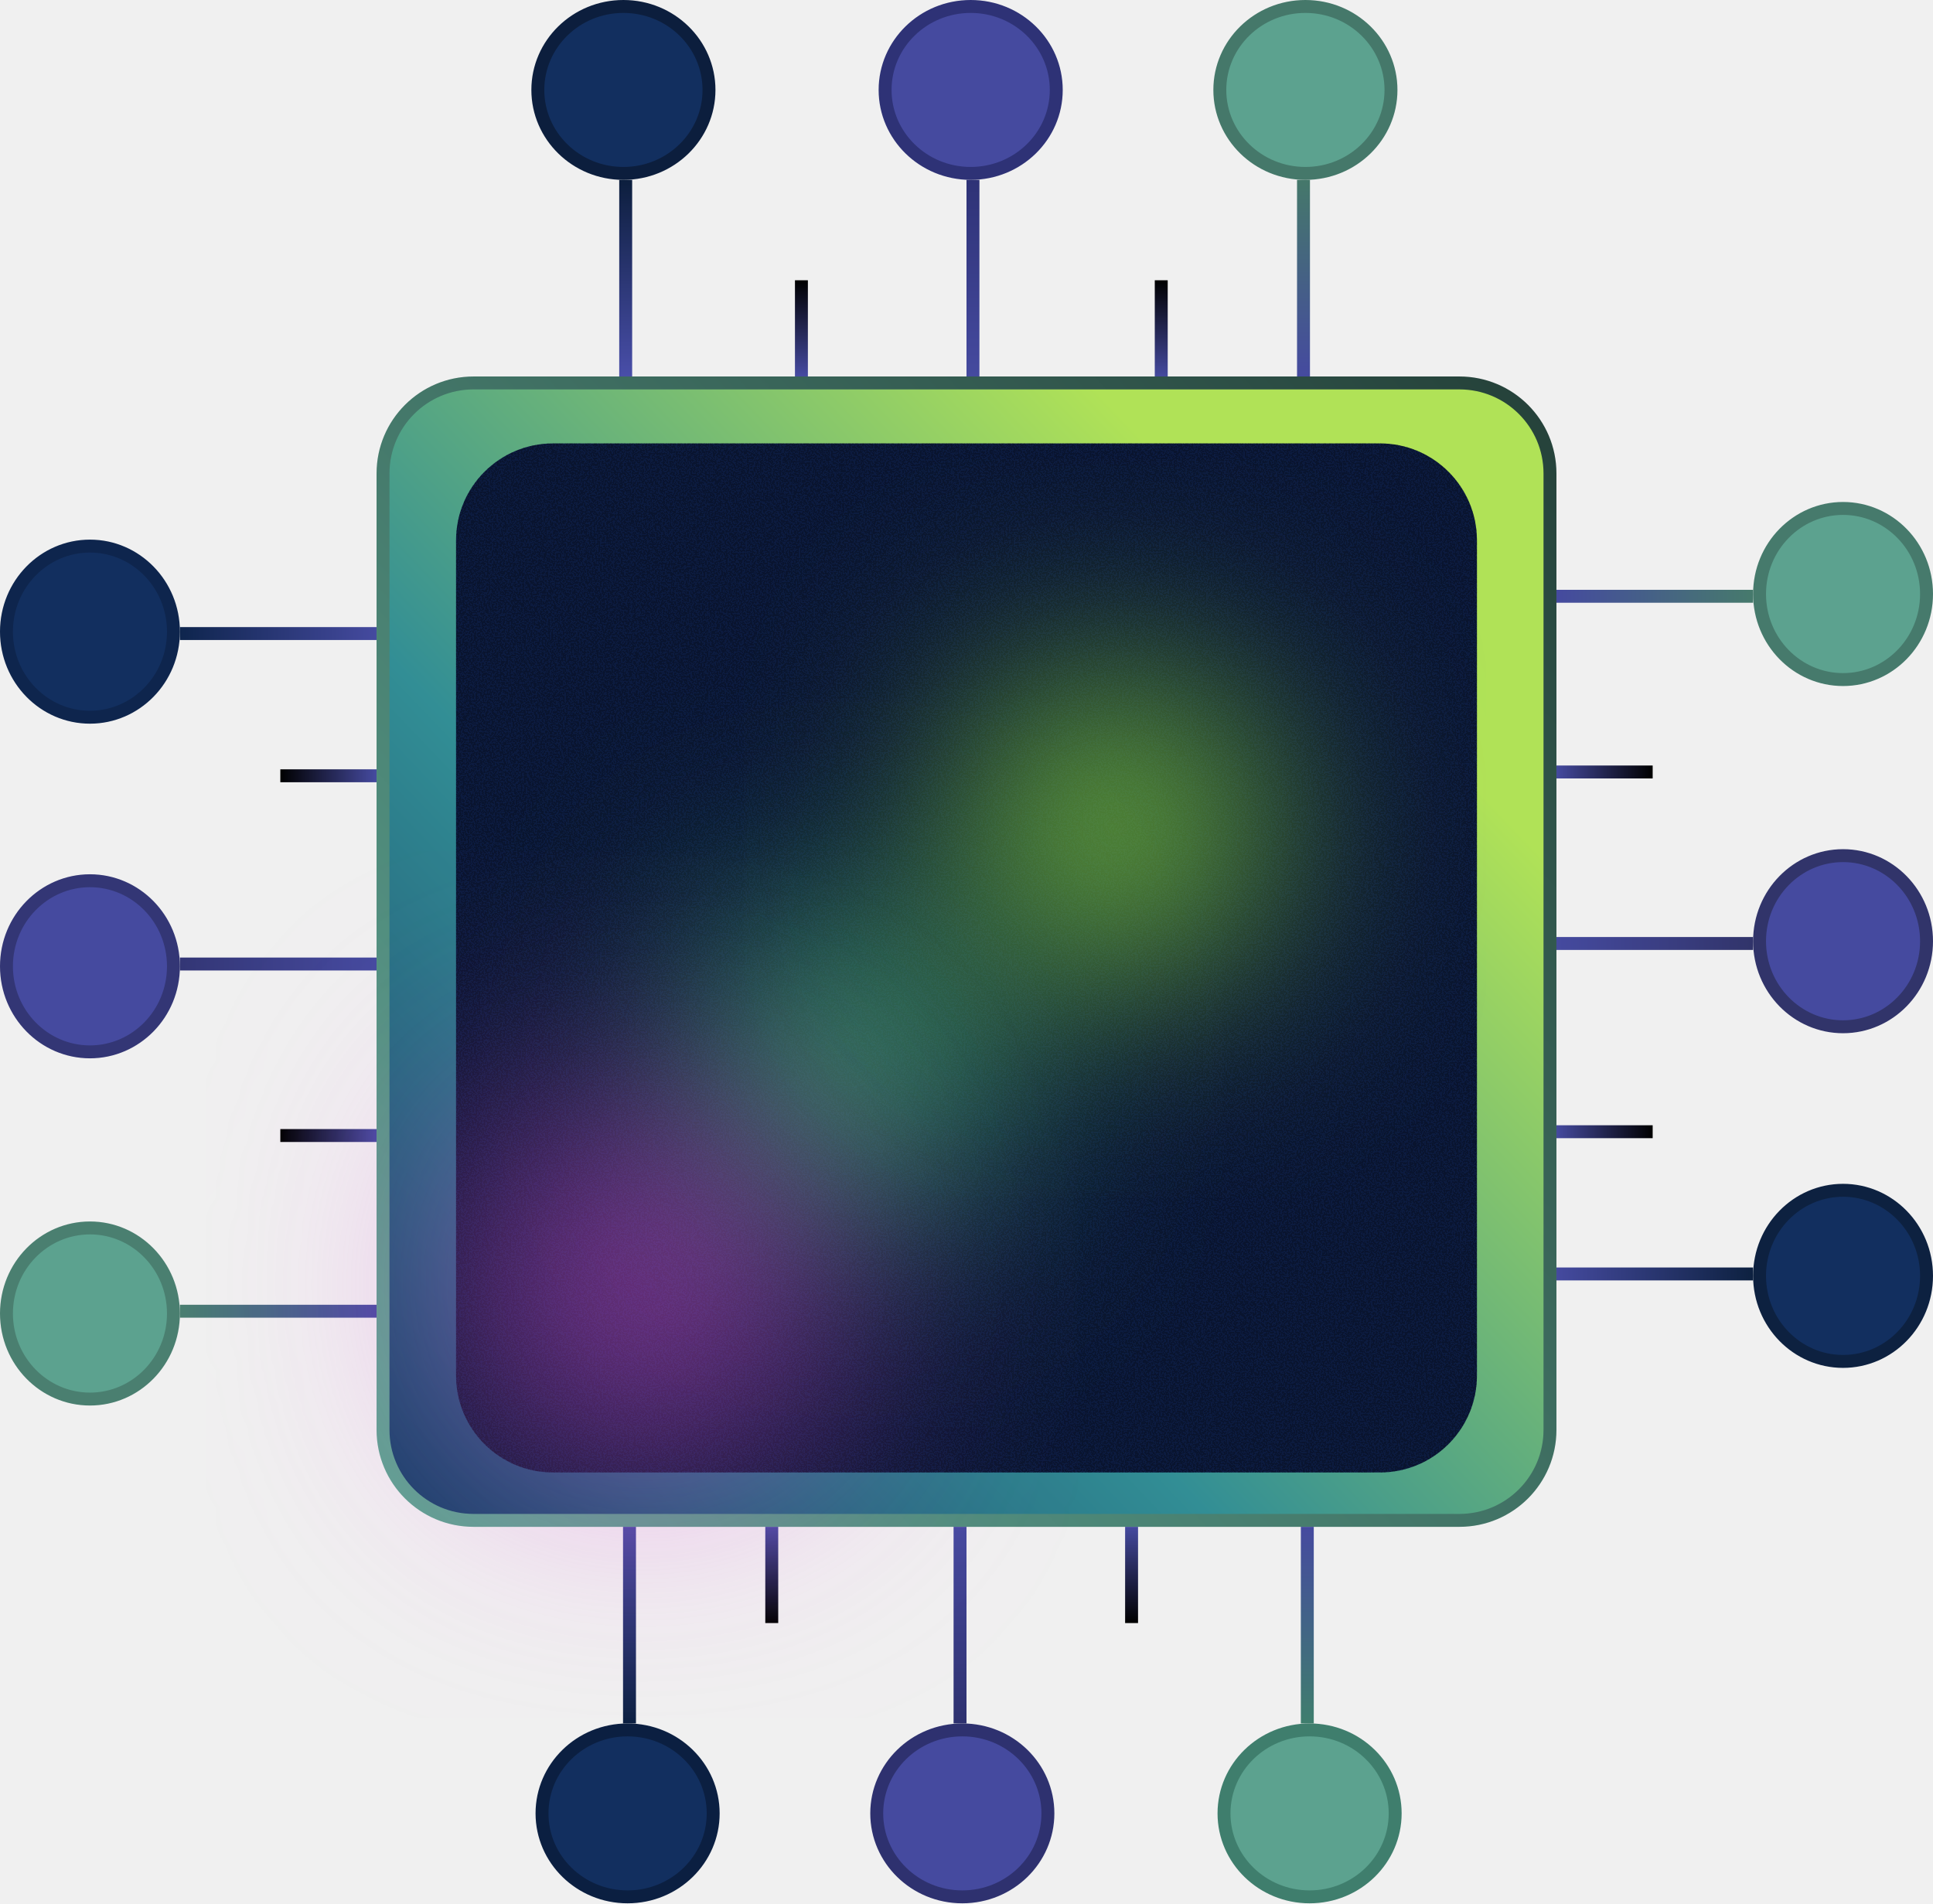
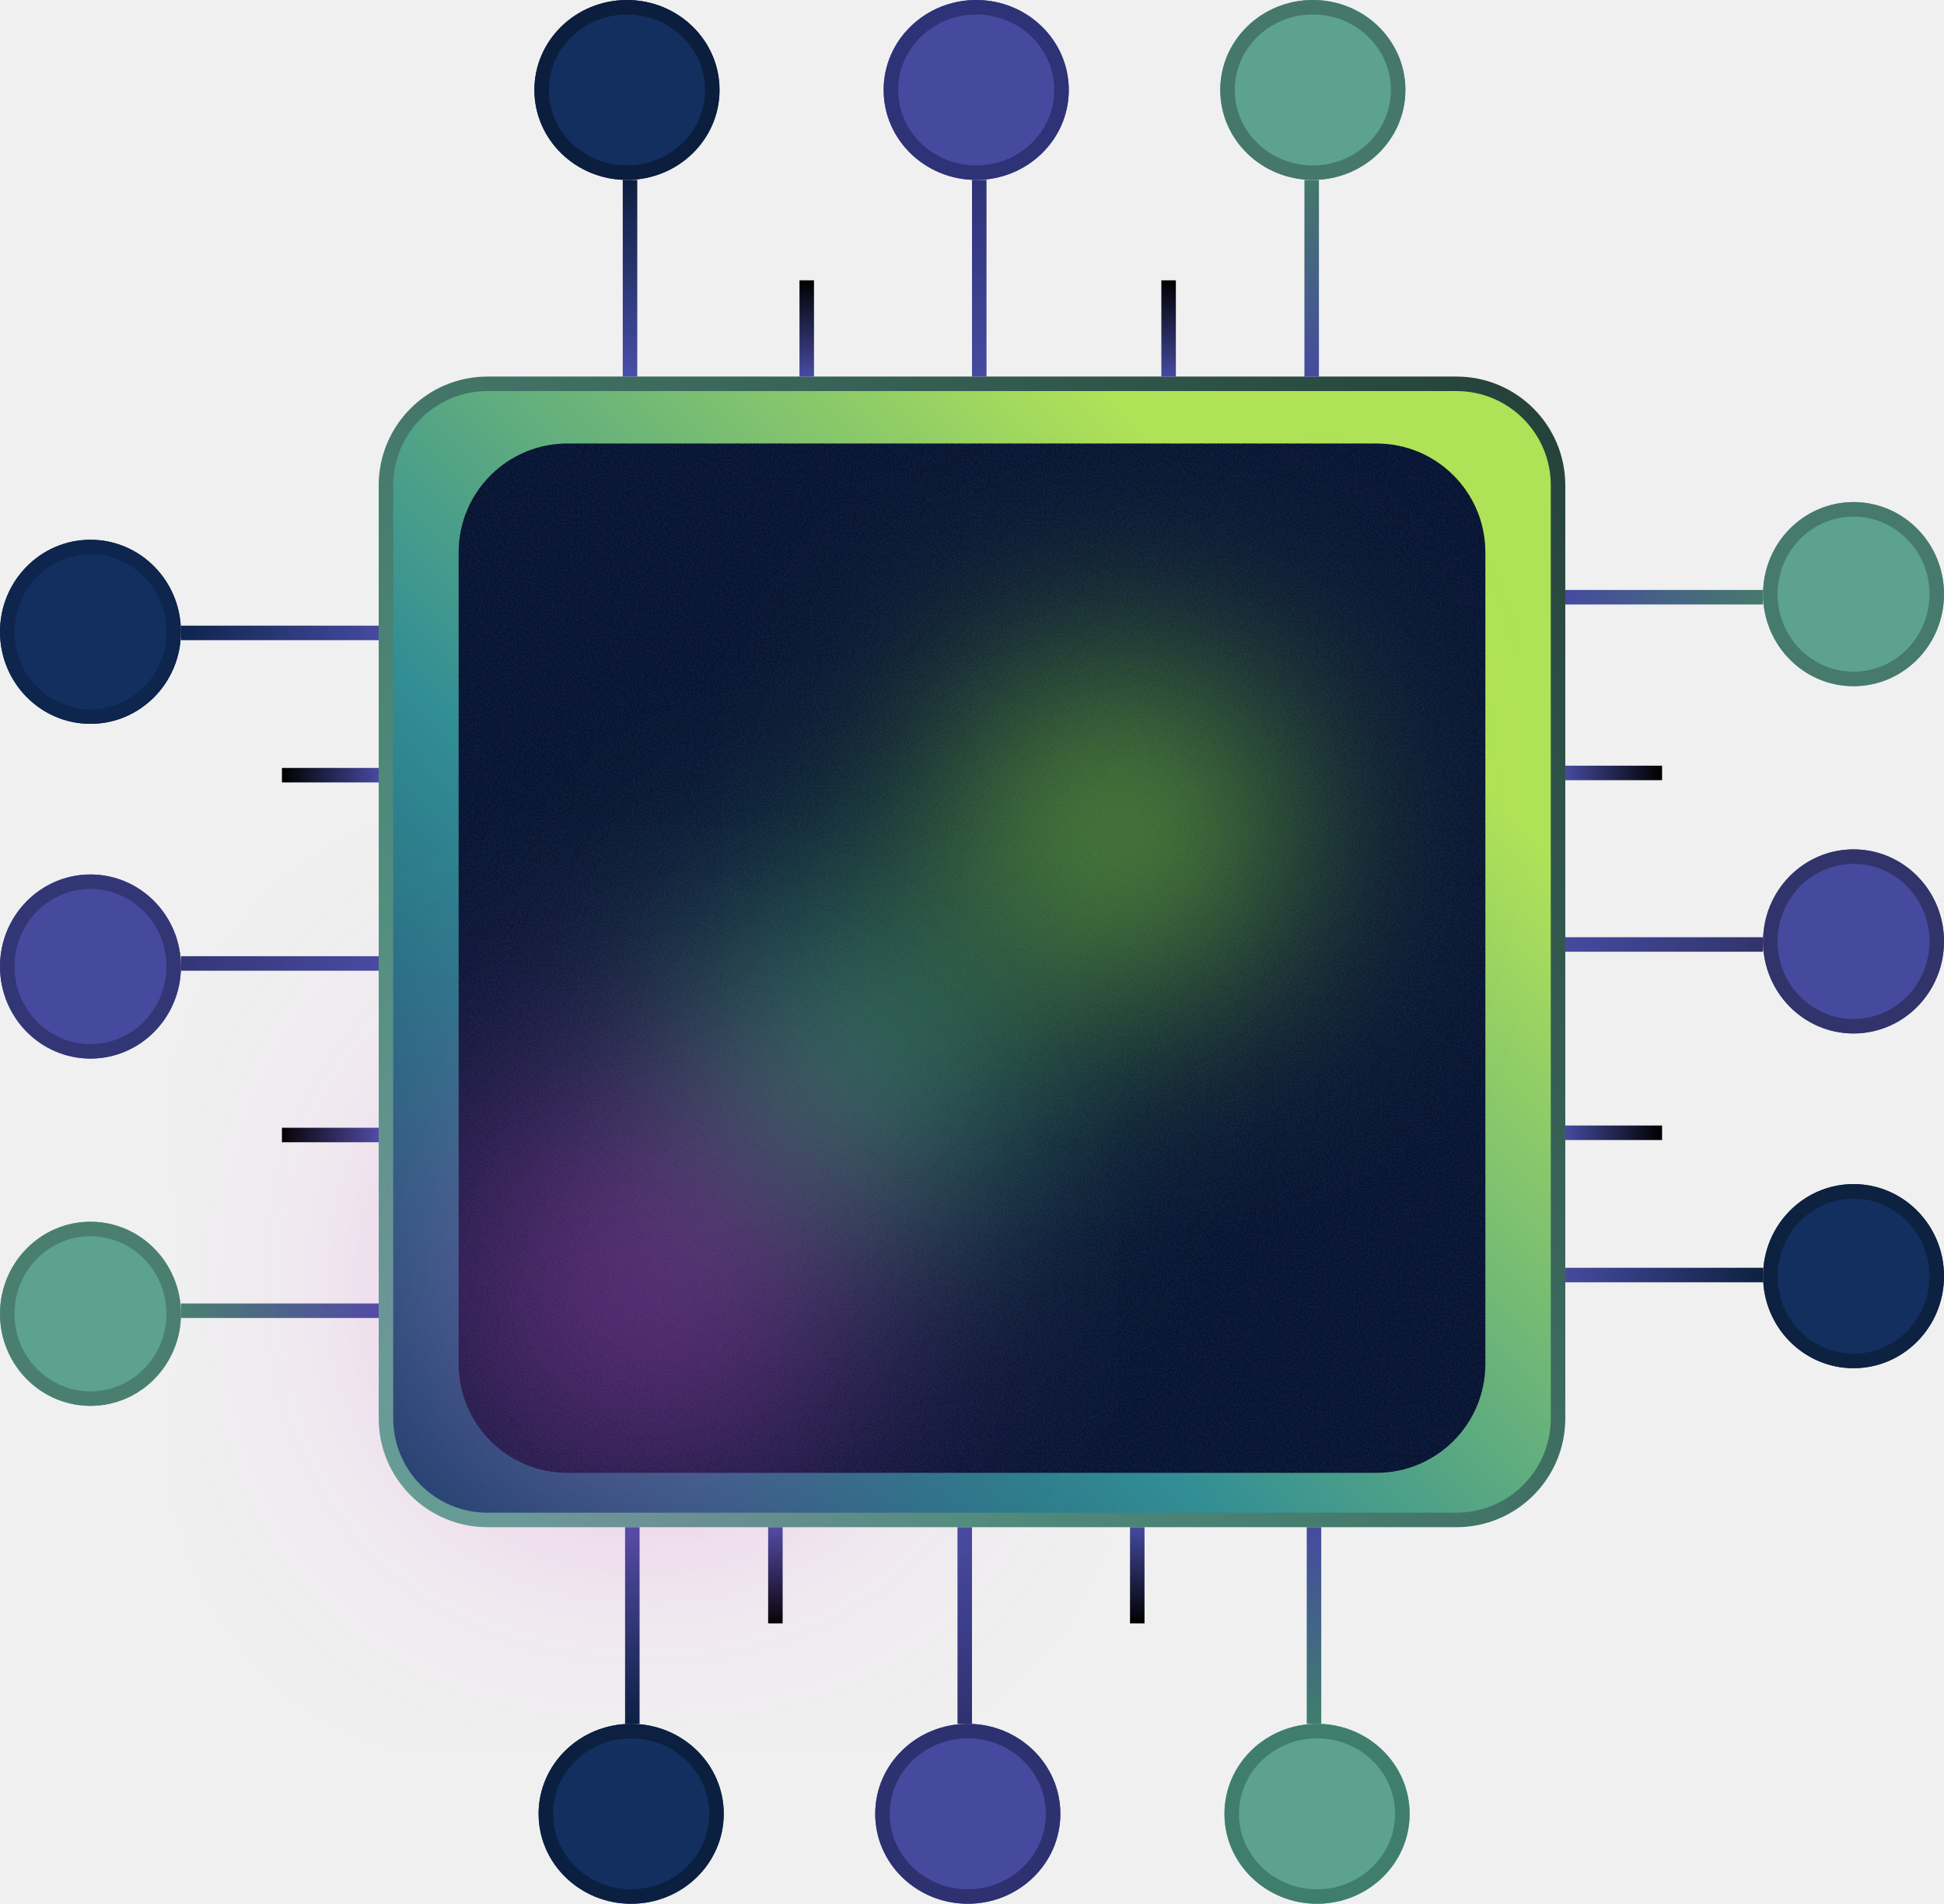
- <svg xmlns="http://www.w3.org/2000/svg" width="598" height="589" viewBox="0 0 598 589" fill="none">
-   <rect x="118.494" y="118.494" width="361.013" height="351.952" rx="28" fill="url(#paint0_linear_111_170)" stroke="url(#paint1_linear_111_170)" stroke-width="4" />
-   <g filter="url(#filter0_n_111_170)">
-     <rect x="141.087" y="137.204" width="315.827" height="318.416" rx="30" fill="#0C1B3F" />
-   </g>
-   <line x1="193.567" y1="55.658" x2="193.567" y2="116.494" stroke="url(#paint2_linear_111_170)" stroke-width="4" />
-   <line x1="247.931" y1="86.723" x2="247.931" y2="116.494" stroke="url(#paint3_linear_111_170)" stroke-width="4" />
-   <line x1="359.247" y1="86.723" x2="359.247" y2="116.494" stroke="url(#paint4_linear_111_170)" stroke-width="4" />
-   <line x1="301" y1="55.658" x2="301" y2="116.494" stroke="url(#paint5_linear_111_170)" stroke-width="4" />
-   <line x1="403.255" y1="55.658" x2="403.255" y2="116.494" stroke="url(#paint6_linear_111_170)" stroke-width="4" />
-   <path d="M192.862 2C207.528 2 219.337 13.607 219.337 27.829C219.337 42.051 207.528 53.658 192.862 53.658C178.196 53.658 166.385 42.051 166.385 27.829C166.385 13.607 178.196 2 192.862 2Z" fill="#122F5F" stroke="#0C1E3D" stroke-width="4" />
-   <path d="M300.295 2C314.961 2 326.77 13.607 326.77 27.829C326.77 42.051 314.961 53.658 300.295 53.658C285.629 53.658 273.818 42.051 273.818 27.829C273.818 13.607 285.629 2 300.295 2Z" fill="#454A9F" stroke="#2E3276" stroke-width="4" />
-   <path d="M403.844 2C418.51 2 430.32 13.607 430.32 27.829C430.32 42.051 418.51 53.658 403.844 53.658C389.179 53.658 377.368 42.051 377.368 27.829C377.368 13.607 389.178 2 403.844 2Z" fill="#5CA28F" stroke="#45786A" stroke-width="4" />
-   <line x1="55.658" y1="405.728" x2="116.493" y2="405.728" stroke="url(#paint7_linear_111_170)" stroke-width="4" />
-   <line x1="86.723" y1="351.364" x2="116.493" y2="351.364" stroke="url(#paint8_linear_111_170)" stroke-width="4" />
-   <line x1="86.723" y1="240.048" x2="116.493" y2="240.048" stroke="url(#paint9_linear_111_170)" stroke-width="4" />
-   <line x1="55.658" y1="298.294" x2="116.493" y2="298.294" stroke="url(#paint10_linear_111_170)" stroke-width="4" />
-   <line x1="55.658" y1="196.039" x2="116.493" y2="196.039" stroke="url(#paint11_linear_111_170)" stroke-width="4" />
-   <path d="M2 406.433C2 391.767 13.607 379.957 27.829 379.957C42.051 379.957 53.658 391.767 53.658 406.433C53.658 421.099 42.051 432.909 27.829 432.909C13.607 432.909 2 421.099 2 406.433Z" fill="#5CA28F" stroke="#4A7F70" stroke-width="4" />
-   <path d="M2 299C2 284.334 13.607 272.524 27.829 272.524C42.051 272.524 53.658 284.334 53.658 299C53.658 313.665 42.051 325.476 27.829 325.476C13.607 325.476 2 313.666 2 299Z" fill="#454A9F" stroke="#333675" stroke-width="4" />
-   <path d="M2 195.45C2 180.784 13.607 168.974 27.829 168.974C42.051 168.974 53.658 180.784 53.658 195.45C53.658 210.116 42.051 221.926 27.829 221.926C13.607 221.926 2 210.116 2 195.45Z" fill="#122F5F" stroke="#0E254D" stroke-width="4" />
-   <line x1="542.342" y1="184.506" x2="481.507" y2="184.506" stroke="url(#paint12_linear_111_170)" stroke-width="4" />
-   <line x1="511.277" y1="238.87" x2="481.507" y2="238.87" stroke="url(#paint13_linear_111_170)" stroke-width="4" />
-   <line x1="511.277" y1="350.186" x2="481.507" y2="350.186" stroke="url(#paint14_linear_111_170)" stroke-width="4" />
-   <line x1="542.342" y1="291.939" x2="481.507" y2="291.939" stroke="url(#paint15_linear_111_170)" stroke-width="4" />
-   <line x1="542.342" y1="394.195" x2="481.507" y2="394.195" stroke="url(#paint16_linear_111_170)" stroke-width="4" />
-   <path d="M596 183.801C596 198.467 584.393 210.277 570.171 210.277C555.949 210.277 544.342 198.467 544.342 183.801C544.342 169.135 555.949 157.325 570.171 157.325C584.393 157.325 596 169.135 596 183.801Z" fill="#5CA28F" stroke="#467A6C" stroke-width="4" />
-   <path d="M596 291.234C596 305.9 584.393 317.71 570.171 317.71C555.949 317.71 544.342 305.9 544.342 291.234C544.342 276.568 555.949 264.758 570.171 264.758C584.393 264.758 596 276.568 596 291.234Z" fill="#454A9F" stroke="#31346A" stroke-width="4" />
-   <path d="M596 394.784C596 409.45 584.393 421.26 570.171 421.26C555.949 421.26 544.342 409.45 544.342 394.784C544.342 380.118 555.949 368.308 570.171 368.308C584.393 368.308 596 380.118 596 394.784Z" fill="#122F5F" stroke="#0D2140" stroke-width="4" />
-   <line x1="404.433" y1="533.281" x2="404.433" y2="472.446" stroke="url(#paint17_linear_111_170)" stroke-width="4" />
-   <line x1="350.069" y1="502.216" x2="350.069" y2="472.446" stroke="url(#paint18_linear_111_170)" stroke-width="4" />
-   <line x1="238.753" y1="502.216" x2="238.753" y2="472.446" stroke="url(#paint19_linear_111_170)" stroke-width="4" />
-   <line x1="297" y1="533.281" x2="297" y2="472.446" stroke="url(#paint20_linear_111_170)" stroke-width="4" />
-   <line x1="194.745" y1="533.281" x2="194.745" y2="472.446" stroke="url(#paint21_linear_111_170)" stroke-width="4" />
-   <path d="M405.138 586.939C390.472 586.939 378.663 575.332 378.663 561.11C378.663 546.889 390.472 535.281 405.138 535.281C419.804 535.281 431.615 546.889 431.615 561.11C431.615 575.332 419.804 586.939 405.138 586.939Z" fill="#5CA28F" stroke="#3F7E6D" stroke-width="4" />
-   <path d="M297.705 586.939C283.039 586.939 271.23 575.332 271.23 561.11C271.23 546.889 283.039 535.281 297.705 535.281C312.371 535.281 324.182 546.889 324.182 561.11C324.182 575.332 312.371 586.939 297.705 586.939Z" fill="#454A9F" stroke="#2E316F" stroke-width="4" />
-   <path d="M194.156 586.939C179.49 586.939 167.68 575.332 167.68 561.11C167.68 546.889 179.49 535.281 194.156 535.281C208.821 535.281 220.632 546.889 220.632 561.11C220.632 575.332 208.822 586.939 194.156 586.939Z" fill="#122F5F" stroke="#0B1F41" stroke-width="4" />
-   <g filter="url(#filter1_f_111_170)">
-     <ellipse cx="263.405" cy="327.476" rx="44.656" ry="44.009" fill="#3C9F6A" />
-   </g>
-   <g filter="url(#filter2_f_111_170)">
-     <ellipse cx="344.95" cy="256.286" rx="44.656" ry="44.009" fill="#7BC93A" />
-   </g>
-   <g filter="url(#filter3_f_111_170)">
-     <ellipse cx="198.686" cy="397.372" rx="44.656" ry="44.009" fill="#E24FDF" />
+ <svg xmlns="http://www.w3.org/2000/svg" xmlns:xlink="http://www.w3.org/1999/xlink" width="536" height="525" viewBox="0 0 536 525" fill="none">
+   <path d="M134.416 105.846H401.584C417.048 105.846 429.584 118.382 429.584 133.846V391.154C429.584 406.618 417.048 419.154 401.584 419.154H134.416C118.952 419.154 106.416 406.618 106.416 391.154V133.846C106.416 118.382 118.952 105.846 134.416 105.846Z" fill="url(#paint0_linear_1626_226)" stroke-width="4" stroke="url(#paint1_linear_1626_226)" />
+   <g filter="url(#filter0_n_1626_226)">
+     <rect x="126.459" y="122.308" width="283.082" height="283.846" rx="30" fill="#0C1B3F" />
+   </g>
+   <path d="M173.706 49.615V103.846" stroke-width="4" stroke="url(#paint2_linear_1626_226)" />
+   <path d="M222.433 77.308V103.846" stroke-width="4" stroke="url(#paint3_linear_1626_226)" />
+   <path d="M322.208 77.308V103.846" stroke-width="4" stroke="url(#paint4_linear_1626_226)" />
+   <path d="M270 49.615V103.846" stroke-width="4" stroke="url(#paint5_linear_1626_226)" />
+   <path d="M361.654 49.615V103.846" stroke-width="4" stroke="url(#paint6_linear_1626_226)" />
+   <use xlink:href="#stroke0_1626_226" fill="#122F5F" />
+   <mask id="stroke1_1626_226" fill="white">
+     <use xlink:href="#stroke0_1626_226" />
+   </mask>
+   <path d="M198.39 24.808C198.39 38.509 186.962 49.615 172.866 49.615C158.769 49.615 147.342 38.509 147.342 24.808C147.342 11.107 158.769 0 172.866 0C186.962 0 198.39 11.107 198.39 24.808Z" stroke-width="8" stroke="#0C1E3D" mask="url(#stroke1_1626_226)" />
+   <use xlink:href="#stroke2_1626_226" fill="#454A9F" />
+   <mask id="stroke3_1626_226" fill="white">
+     <use xlink:href="#stroke2_1626_226" />
+   </mask>
+   <path d="M294.684 24.808C294.684 38.509 283.257 49.615 269.161 49.615C255.064 49.615 243.637 38.509 243.637 24.808C243.637 11.107 255.064 0 269.161 0C283.257 0 294.684 11.107 294.684 24.808Z" stroke-width="8" stroke="#2E3276" mask="url(#stroke3_1626_226)" />
+   <use xlink:href="#stroke4_1626_226" fill="#5CA28F" />
+   <mask id="stroke5_1626_226" fill="white">
+     <use xlink:href="#stroke4_1626_226" />
+   </mask>
+   <path d="M387.498 24.808C387.498 38.509 376.071 49.615 361.974 49.615C347.878 49.615 336.45 38.509 336.45 24.808C336.45 11.107 347.878 0 361.974 0C376.071 0 387.498 11.107 387.498 24.808Z" stroke-width="8" stroke="#45786A" mask="url(#stroke5_1626_226)" />
+   <path d="M49.888 361.461H104.416" stroke-width="4" stroke="url(#paint7_linear_1626_226)" />
+   <path d="M77.732 313H104.416" stroke-width="4" stroke="url(#paint8_linear_1626_226)" />
+   <path d="M77.732 213.769H104.416" stroke-width="4" stroke="url(#paint9_linear_1626_226)" />
+   <path d="M49.888 265.692H104.416" stroke-width="4" stroke="url(#paint10_linear_1626_226)" />
+   <path d="M49.888 174.539H104.416" stroke-width="4" stroke="url(#paint11_linear_1626_226)" />
+   <use xlink:href="#stroke6_1626_226" fill="#5CA28F" />
+   <mask id="stroke7_1626_226" fill="white">
+     <use xlink:href="#stroke6_1626_226" />
+   </mask>
+   <path d="M24.944 336.923C38.72 336.923 49.887 348.288 49.887 362.308C49.887 376.327 38.72 387.692 24.944 387.692C11.168 387.692 0 376.327 0 362.308C0 348.288 11.168 336.923 24.944 336.923Z" stroke-width="8" stroke="#4A7F70" mask="url(#stroke7_1626_226)" />
+   <use xlink:href="#stroke8_1626_226" fill="#454A9F" />
+   <mask id="stroke9_1626_226" fill="white">
+     <use xlink:href="#stroke8_1626_226" />
+   </mask>
+   <path d="M24.944 241.154C38.72 241.154 49.887 252.519 49.887 266.538C49.887 280.558 38.72 291.923 24.944 291.923C11.168 291.923 0 280.558 0 266.538C0 252.519 11.168 241.154 24.944 241.154Z" stroke-width="8" stroke="#333675" mask="url(#stroke9_1626_226)" />
+   <use xlink:href="#stroke10_1626_226" fill="#122F5F" />
+   <mask id="stroke11_1626_226" fill="white">
+     <use xlink:href="#stroke10_1626_226" />
+   </mask>
+   <path d="M24.944 148.846C38.72 148.846 49.887 160.211 49.887 174.231C49.887 188.25 38.72 199.615 24.944 199.615C11.168 199.615 0 188.25 0 174.231C0 160.211 11.168 148.846 24.944 148.846Z" stroke-width="8" stroke="#0E254D" mask="url(#stroke11_1626_226)" />
+   <path d="M486.113 164.692H431.584" stroke-width="4" stroke="url(#paint12_linear_1626_226)" />
+   <path d="M458.268 213.154H431.584" stroke-width="4" stroke="url(#paint13_linear_1626_226)" />
+   <path d="M458.268 312.385H431.584" stroke-width="4" stroke="url(#paint14_linear_1626_226)" />
+   <path d="M486.113 260.461H431.584" stroke-width="4" stroke="url(#paint15_linear_1626_226)" />
+   <path d="M486.113 351.615H431.584" stroke-width="4" stroke="url(#paint16_linear_1626_226)" />
+   <use xlink:href="#stroke12_1626_226" fill="#5CA28F" />
+   <mask id="stroke13_1626_226" fill="white">
+     <use xlink:href="#stroke12_1626_226" />
+   </mask>
+   <path d="M511.056 189.231C497.28 189.231 486.113 177.866 486.113 163.846C486.113 149.827 497.28 138.461 511.056 138.461C524.832 138.461 536 149.827 536 163.846C536 177.866 524.832 189.231 511.056 189.231Z" stroke-width="8" stroke="#467A6C" mask="url(#stroke13_1626_226)" />
+   <use xlink:href="#stroke14_1626_226" fill="#454A9F" />
+   <mask id="stroke15_1626_226" fill="white">
+     <use xlink:href="#stroke14_1626_226" />
+   </mask>
+   <path d="M511.056 285C497.28 285 486.113 273.635 486.113 259.616C486.113 245.596 497.28 234.231 511.056 234.231C524.832 234.231 536 245.596 536 259.616C536 273.635 524.832 285 511.056 285Z" stroke-width="8" stroke="#31346A" mask="url(#stroke15_1626_226)" />
+   <use xlink:href="#stroke16_1626_226" fill="#122F5F" />
+   <mask id="stroke17_1626_226" fill="white">
+     <use xlink:href="#stroke16_1626_226" />
+   </mask>
+   <path d="M511.056 377.308C497.28 377.308 486.113 365.943 486.113 351.923C486.113 337.904 497.28 326.539 511.056 326.539C524.832 326.539 536 337.904 536 351.923C536 365.943 524.832 377.308 511.056 377.308Z" stroke-width="8" stroke="#0D2140" mask="url(#stroke17_1626_226)" />
+   <path d="M362.294 475.385V421.154" stroke-width="4" stroke="url(#paint17_linear_1626_226)" />
+   <path d="M313.567 447.692V421.154" stroke-width="4" stroke="url(#paint18_linear_1626_226)" />
+   <path d="M213.792 447.692V421.154" stroke-width="4" stroke="url(#paint19_linear_1626_226)" />
+   <path d="M266 475.385V421.154" stroke-width="4" stroke="url(#paint20_linear_1626_226)" />
+   <path d="M174.346 475.385V421.154" stroke-width="4" stroke="url(#paint21_linear_1626_226)" />
+   <use xlink:href="#stroke18_1626_226" fill="#5CA28F" />
+   <mask id="stroke19_1626_226" fill="white">
+     <use xlink:href="#stroke18_1626_226" />
+   </mask>
+   <path d="M337.61 500.192C337.61 486.491 349.038 475.385 363.134 475.385C377.231 475.385 388.658 486.491 388.658 500.192C388.658 513.893 377.231 525 363.134 525C349.038 525 337.61 513.893 337.61 500.192Z" stroke-width="8" stroke="#3F7E6D" mask="url(#stroke19_1626_226)" />
+   <use xlink:href="#stroke20_1626_226" fill="#454A9F" />
+   <mask id="stroke21_1626_226" fill="white">
+     <use xlink:href="#stroke20_1626_226" />
+   </mask>
+   <path d="M241.316 500.192C241.316 486.491 252.743 475.385 266.839 475.385C280.936 475.385 292.363 486.491 292.363 500.192C292.363 513.893 280.936 525 266.839 525C252.743 525 241.316 513.893 241.316 500.192Z" stroke-width="8" stroke="#2E316F" mask="url(#stroke21_1626_226)" />
+   <use xlink:href="#stroke22_1626_226" fill="#122F5F" />
+   <mask id="stroke23_1626_226" fill="white">
+     <use xlink:href="#stroke22_1626_226" />
+   </mask>
+   <path d="M148.502 500.192C148.502 486.491 159.929 475.385 174.026 475.385C188.122 475.385 199.55 486.491 199.55 500.192C199.55 513.893 188.122 525 174.026 525C159.929 525 148.502 513.893 148.502 500.192Z" stroke-width="8" stroke="#0B1F41" mask="url(#stroke23_1626_226)" />
+   <g filter="url(#filter1_f_1626_226)">
+     <ellipse cx="236.095" cy="291.923" rx="40.026" ry="39.231" fill="#3C9F6A" />
+   </g>
+   <g filter="url(#filter2_f_1626_226)">
+     <ellipse cx="309.186" cy="228.462" rx="40.026" ry="39.231" fill="#7BC93A" />
+   </g>
+   <g filter="url(#filter3_f_1626_226)">
+     <ellipse cx="178.087" cy="354.231" rx="40.026" ry="39.231" fill="#E24FDF" />
  </g>
  <defs>
-     <filter id="filter0_n_111_170" x="141.087" y="137.204" width="315.827" height="318.416" filterUnits="userSpaceOnUse" color-interpolation-filters="sRGB">
+     <filter id="filter0_n_1626_226" x="126.459" y="122.308" width="283.082" height="283.846" filterUnits="userSpaceOnUse" color-interpolation-filters="sRGB">
      <feFlood flood-opacity="0" result="BackgroundImageFix" />
      <feBlend mode="normal" in="SourceGraphic" in2="BackgroundImageFix" result="shape" />
      <feTurbulence type="fractalNoise" baseFrequency="2 2" stitchTiles="stitch" numOctaves="3" result="noise" seed="6172" />
      <feColorMatrix in="noise" type="luminanceToAlpha" result="alphaNoise" />
      <feComponentTransfer in="alphaNoise" result="coloredNoise1">
        <feFuncA type="discrete" tableValues="1 1 1 1 1 1 1 1 1 1 1 1 1 1 1 1 1 1 1 1 1 1 1 1 1 1 1 1 1 1 1 1 1 1 1 1 1 1 1 1 1 1 1 1 1 1 1 1 1 1 1 0 0 0 0 0 0 0 0 0 0 0 0 0 0 0 0 0 0 0 0 0 0 0 0 0 0 0 0 0 0 0 0 0 0 0 0 0 0 0 0 0 0 0 0 0 0 0 0 0 " />
      </feComponentTransfer>
      <feComposite operator="in" in2="shape" in="coloredNoise1" result="noise1Clipped" />
      <feFlood flood-color="rgba(0, 0, 0, 0.25)" result="color1Flood" />
      <feComposite operator="in" in2="noise1Clipped" in="color1Flood" result="color1" />
-       <feMerge result="effect1_noise_111_170">
+       <feMerge result="effect1_noise_1626_226">
        <feMergeNode in="shape" />
        <feMergeNode in="color1" />
      </feMerge>
    </filter>
-     <filter id="filter1_f_111_170" x="148.749" y="213.468" width="229.312" height="228.017" filterUnits="userSpaceOnUse" color-interpolation-filters="sRGB">
-       <feFlood flood-opacity="0" result="BackgroundImageFix" />
-       <feBlend mode="normal" in="SourceGraphic" in2="BackgroundImageFix" result="shape" />
-       <feGaussianBlur stdDeviation="35" result="effect1_foregroundBlur_111_170" />
-     </filter>
-     <filter id="filter2_f_111_170" x="230.294" y="142.277" width="229.312" height="228.017" filterUnits="userSpaceOnUse" color-interpolation-filters="sRGB">
-       <feFlood flood-opacity="0" result="BackgroundImageFix" />
-       <feBlend mode="normal" in="SourceGraphic" in2="BackgroundImageFix" result="shape" />
-       <feGaussianBlur stdDeviation="35" result="effect1_foregroundBlur_111_170" />
-     </filter>
-     <filter id="filter3_f_111_170" x="64.03" y="263.364" width="269.312" height="268.017" filterUnits="userSpaceOnUse" color-interpolation-filters="sRGB">
-       <feFlood flood-opacity="0" result="BackgroundImageFix" />
-       <feBlend mode="normal" in="SourceGraphic" in2="BackgroundImageFix" result="shape" />
-       <feGaussianBlur stdDeviation="45" result="effect1_foregroundBlur_111_170" />
-     </filter>
-     <linearGradient id="paint0_linear_111_170" x1="410.963" y1="195.45" x2="66.013" y2="525.515" gradientUnits="userSpaceOnUse">
+     <filter id="filter1_f_1626_226" x="126.069" y="182.692" width="220.052" height="218.461" filterUnits="userSpaceOnUse" color-interpolation-filters="sRGB">
+       <feFlood flood-opacity="0" result="BackgroundImageFix" />
+       <feBlend mode="normal" in="SourceGraphic" in2="BackgroundImageFix" result="shape" />
+       <feGaussianBlur stdDeviation="35" result="effect1_foregroundBlur_1626_226" />
+     </filter>
+     <filter id="filter2_f_1626_226" x="199.16" y="119.231" width="220.052" height="218.461" filterUnits="userSpaceOnUse" color-interpolation-filters="sRGB">
+       <feFlood flood-opacity="0" result="BackgroundImageFix" />
+       <feBlend mode="normal" in="SourceGraphic" in2="BackgroundImageFix" result="shape" />
+       <feGaussianBlur stdDeviation="35" result="effect1_foregroundBlur_1626_226" />
+     </filter>
+     <filter id="filter3_f_1626_226" x="48.06" y="225" width="260.052" height="258.461" filterUnits="userSpaceOnUse" color-interpolation-filters="sRGB">
+       <feFlood flood-opacity="0" result="BackgroundImageFix" />
+       <feBlend mode="normal" in="SourceGraphic" in2="BackgroundImageFix" result="shape" />
+       <feGaussianBlur stdDeviation="45" result="effect1_foregroundBlur_1626_226" />
+     </filter>
+     <linearGradient id="paint0_linear_1626_226" x1="368.355" y1="174.231" x2="60.785" y2="470.142" gradientUnits="userSpaceOnUse">
      <stop stop-color="#B0E257" />
      <stop offset="0.452" stop-color="#328E95" />
      <stop offset="0.904" stop-color="#122F5F" />
    </linearGradient>
-     <linearGradient id="paint1_linear_111_170" x1="138.498" y1="447.206" x2="504.805" y2="116.494" gradientUnits="userSpaceOnUse">
+     <linearGradient id="paint1_linear_1626_226" x1="124.138" y1="398.654" x2="450.854" y2="102.069" gradientUnits="userSpaceOnUse">
      <stop stop-color="#5CA28F" />
      <stop offset="1" stop-color="#223C35" />
    </linearGradient>
-     <linearGradient id="paint2_linear_111_170" x1="191.067" y1="55.658" x2="191.067" y2="116.494" gradientUnits="userSpaceOnUse">
+     <linearGradient id="paint2_linear_1626_226" x1="171.206" y1="49.615" x2="171.206" y2="103.846" gradientUnits="userSpaceOnUse">
      <stop stop-color="#0C1E3D" />
      <stop offset="1" stop-color="#494EA9" />
    </linearGradient>
-     <linearGradient id="paint3_linear_111_170" x1="245.431" y1="86.723" x2="245.431" y2="116.494" gradientUnits="userSpaceOnUse">
+     <linearGradient id="paint3_linear_1626_226" x1="219.933" y1="77.308" x2="219.933" y2="103.846" gradientUnits="userSpaceOnUse">
      <stop />
      <stop offset="1" stop-color="#464BA2" />
    </linearGradient>
-     <linearGradient id="paint4_linear_111_170" x1="356.747" y1="86.723" x2="356.747" y2="116.494" gradientUnits="userSpaceOnUse">
-       <stop />
-       <stop offset="1" stop-color="#454A9F" />
-     </linearGradient>
-     <linearGradient id="paint5_linear_111_170" x1="298.5" y1="55.658" x2="298.5" y2="116.494" gradientUnits="userSpaceOnUse">
+     <linearGradient id="paint4_linear_1626_226" x1="319.708" y1="77.308" x2="319.708" y2="103.846" gradientUnits="userSpaceOnUse">
+       <stop />
+       <stop offset="1" stop-color="#454A9F" />
+     </linearGradient>
+     <linearGradient id="paint5_linear_1626_226" x1="267.5" y1="49.615" x2="267.5" y2="103.846" gradientUnits="userSpaceOnUse">
      <stop stop-color="#2E3276" />
      <stop offset="1" stop-color="#454A9F" />
    </linearGradient>
-     <linearGradient id="paint6_linear_111_170" x1="400.755" y1="55.658" x2="400.755" y2="116.494" gradientUnits="userSpaceOnUse">
+     <linearGradient id="paint6_linear_1626_226" x1="359.154" y1="49.615" x2="359.154" y2="103.846" gradientUnits="userSpaceOnUse">
      <stop stop-color="#45786A" />
      <stop offset="1" stop-color="#454A9F" />
    </linearGradient>
-     <linearGradient id="paint7_linear_111_170" x1="55.658" y1="408.228" x2="116.493" y2="408.228" gradientUnits="userSpaceOnUse">
+     <linearGradient id="paint7_linear_1626_226" x1="49.888" y1="363.961" x2="104.416" y2="363.961" gradientUnits="userSpaceOnUse">
      <stop stop-color="#4A7F70" />
      <stop offset="1" stop-color="#454A9F" />
    </linearGradient>
-     <linearGradient id="paint8_linear_111_170" x1="86.723" y1="353.864" x2="116.493" y2="353.864" gradientUnits="userSpaceOnUse">
-       <stop />
-       <stop offset="1" stop-color="#454A9F" />
-     </linearGradient>
-     <linearGradient id="paint9_linear_111_170" x1="86.723" y1="242.548" x2="116.493" y2="242.548" gradientUnits="userSpaceOnUse">
-       <stop />
-       <stop offset="1" stop-color="#454A9F" />
-     </linearGradient>
-     <linearGradient id="paint10_linear_111_170" x1="55.658" y1="300.794" x2="116.493" y2="300.794" gradientUnits="userSpaceOnUse">
+     <linearGradient id="paint8_linear_1626_226" x1="77.732" y1="315.5" x2="104.416" y2="315.5" gradientUnits="userSpaceOnUse">
+       <stop />
+       <stop offset="1" stop-color="#454A9F" />
+     </linearGradient>
+     <linearGradient id="paint9_linear_1626_226" x1="77.732" y1="216.269" x2="104.416" y2="216.269" gradientUnits="userSpaceOnUse">
+       <stop />
+       <stop offset="1" stop-color="#454A9F" />
+     </linearGradient>
+     <linearGradient id="paint10_linear_1626_226" x1="49.888" y1="268.192" x2="104.416" y2="268.192" gradientUnits="userSpaceOnUse">
      <stop stop-color="#333675" />
      <stop offset="1" stop-color="#454A9F" />
    </linearGradient>
-     <linearGradient id="paint11_linear_111_170" x1="55.658" y1="198.539" x2="116.493" y2="198.539" gradientUnits="userSpaceOnUse">
+     <linearGradient id="paint11_linear_1626_226" x1="49.888" y1="177.039" x2="104.416" y2="177.039" gradientUnits="userSpaceOnUse">
      <stop stop-color="#0E254D" />
      <stop offset="1" stop-color="#454A9F" />
    </linearGradient>
-     <linearGradient id="paint12_linear_111_170" x1="481.507" y1="182.006" x2="542.342" y2="182.006" gradientUnits="userSpaceOnUse">
+     <linearGradient id="paint12_linear_1626_226" x1="431.584" y1="162.192" x2="486.113" y2="162.192" gradientUnits="userSpaceOnUse">
      <stop stop-color="#454A9F" />
      <stop offset="1" stop-color="#467A6C" />
    </linearGradient>
-     <linearGradient id="paint13_linear_111_170" x1="481.507" y1="236.37" x2="511.277" y2="236.37" gradientUnits="userSpaceOnUse">
-       <stop stop-color="#454A9F" />
-       <stop offset="1" />
-     </linearGradient>
-     <linearGradient id="paint14_linear_111_170" x1="481.507" y1="347.686" x2="511.277" y2="347.686" gradientUnits="userSpaceOnUse">
-       <stop stop-color="#454A9F" />
-       <stop offset="1" />
-     </linearGradient>
-     <linearGradient id="paint15_linear_111_170" x1="481.507" y1="289.439" x2="542.342" y2="289.439" gradientUnits="userSpaceOnUse">
+     <linearGradient id="paint13_linear_1626_226" x1="431.584" y1="210.654" x2="458.268" y2="210.654" gradientUnits="userSpaceOnUse">
+       <stop stop-color="#454A9F" />
+       <stop offset="1" />
+     </linearGradient>
+     <linearGradient id="paint14_linear_1626_226" x1="431.584" y1="309.885" x2="458.268" y2="309.885" gradientUnits="userSpaceOnUse">
+       <stop stop-color="#454A9F" />
+       <stop offset="1" />
+     </linearGradient>
+     <linearGradient id="paint15_linear_1626_226" x1="431.584" y1="257.961" x2="486.113" y2="257.961" gradientUnits="userSpaceOnUse">
      <stop stop-color="#454A9F" />
      <stop offset="1" stop-color="#31346A" />
    </linearGradient>
-     <linearGradient id="paint16_linear_111_170" x1="481.507" y1="391.695" x2="542.342" y2="391.695" gradientUnits="userSpaceOnUse">
+     <linearGradient id="paint16_linear_1626_226" x1="431.584" y1="349.115" x2="486.113" y2="349.115" gradientUnits="userSpaceOnUse">
      <stop stop-color="#454A9F" />
      <stop offset="1" stop-color="#0D2140" />
    </linearGradient>
-     <linearGradient id="paint17_linear_111_170" x1="406.933" y1="472.446" x2="406.933" y2="533.281" gradientUnits="userSpaceOnUse">
+     <linearGradient id="paint17_linear_1626_226" x1="364.794" y1="421.154" x2="364.794" y2="475.385" gradientUnits="userSpaceOnUse">
      <stop stop-color="#454A9F" />
      <stop offset="1" stop-color="#3F7E6D" />
    </linearGradient>
-     <linearGradient id="paint18_linear_111_170" x1="352.569" y1="472.446" x2="352.569" y2="502.216" gradientUnits="userSpaceOnUse">
-       <stop stop-color="#454A9F" />
-       <stop offset="1" />
-     </linearGradient>
-     <linearGradient id="paint19_linear_111_170" x1="241.253" y1="472.446" x2="241.253" y2="502.216" gradientUnits="userSpaceOnUse">
-       <stop stop-color="#454A9F" />
-       <stop offset="1" />
-     </linearGradient>
-     <linearGradient id="paint20_linear_111_170" x1="299.5" y1="472.446" x2="299.5" y2="533.281" gradientUnits="userSpaceOnUse">
+     <linearGradient id="paint18_linear_1626_226" x1="316.067" y1="421.154" x2="316.067" y2="447.692" gradientUnits="userSpaceOnUse">
+       <stop stop-color="#454A9F" />
+       <stop offset="1" />
+     </linearGradient>
+     <linearGradient id="paint19_linear_1626_226" x1="216.292" y1="421.154" x2="216.292" y2="447.692" gradientUnits="userSpaceOnUse">
+       <stop stop-color="#454A9F" />
+       <stop offset="1" />
+     </linearGradient>
+     <linearGradient id="paint20_linear_1626_226" x1="268.5" y1="421.154" x2="268.5" y2="475.385" gradientUnits="userSpaceOnUse">
      <stop stop-color="#454A9F" />
      <stop offset="1" stop-color="#2E316F" />
    </linearGradient>
-     <linearGradient id="paint21_linear_111_170" x1="197.245" y1="472.446" x2="197.245" y2="533.281" gradientUnits="userSpaceOnUse">
+     <linearGradient id="paint21_linear_1626_226" x1="176.846" y1="421.154" x2="176.846" y2="475.385" gradientUnits="userSpaceOnUse">
      <stop stop-color="#454A9F" />
      <stop offset="1" stop-color="#0B1F41" />
    </linearGradient>
+     <path id="stroke0_1626_226" d="M198.39 24.808C198.39 38.509 186.962 49.615 172.866 49.615C158.769 49.615 147.342 38.509 147.342 24.808C147.342 11.107 158.769 0 172.866 0C186.962 0 198.39 11.107 198.39 24.808Z" />
+     <path id="stroke2_1626_226" d="M294.684 24.808C294.684 38.509 283.257 49.615 269.161 49.615C255.064 49.615 243.637 38.509 243.637 24.808C243.637 11.107 255.064 0 269.161 0C283.257 0 294.684 11.107 294.684 24.808Z" />
+     <path id="stroke4_1626_226" d="M387.498 24.808C387.498 38.509 376.071 49.615 361.974 49.615C347.878 49.615 336.45 38.509 336.45 24.808C336.45 11.107 347.878 0 361.974 0C376.071 0 387.498 11.107 387.498 24.808Z" />
+     <path id="stroke6_1626_226" d="M24.944 336.923C38.72 336.923 49.887 348.288 49.887 362.308C49.887 376.327 38.72 387.692 24.944 387.692C11.168 387.692 0 376.327 0 362.308C0 348.288 11.168 336.923 24.944 336.923Z" />
+     <path id="stroke8_1626_226" d="M24.944 241.154C38.72 241.154 49.887 252.519 49.887 266.538C49.887 280.558 38.72 291.923 24.944 291.923C11.168 291.923 0 280.558 0 266.538C0 252.519 11.168 241.154 24.944 241.154Z" />
+     <path id="stroke10_1626_226" d="M24.944 148.846C38.72 148.846 49.887 160.211 49.887 174.231C49.887 188.25 38.72 199.615 24.944 199.615C11.168 199.615 0 188.25 0 174.231C0 160.211 11.168 148.846 24.944 148.846Z" />
+     <path id="stroke12_1626_226" d="M511.056 189.231C497.28 189.231 486.113 177.866 486.113 163.846C486.113 149.827 497.28 138.461 511.056 138.461C524.832 138.461 536 149.827 536 163.846C536 177.866 524.832 189.231 511.056 189.231Z" />
+     <path id="stroke14_1626_226" d="M511.056 285C497.28 285 486.113 273.635 486.113 259.616C486.113 245.596 497.28 234.231 511.056 234.231C524.832 234.231 536 245.596 536 259.616C536 273.635 524.832 285 511.056 285Z" />
+     <path id="stroke16_1626_226" d="M511.056 377.308C497.28 377.308 486.113 365.943 486.113 351.923C486.113 337.904 497.28 326.539 511.056 326.539C524.832 326.539 536 337.904 536 351.923C536 365.943 524.832 377.308 511.056 377.308Z" />
+     <path id="stroke18_1626_226" d="M337.61 500.192C337.61 486.491 349.038 475.385 363.134 475.385C377.231 475.385 388.658 486.491 388.658 500.192C388.658 513.893 377.231 525 363.134 525C349.038 525 337.61 513.893 337.61 500.192Z" />
+     <path id="stroke20_1626_226" d="M241.316 500.192C241.316 486.491 252.743 475.385 266.839 475.385C280.936 475.385 292.363 486.491 292.363 500.192C292.363 513.893 280.936 525 266.839 525C252.743 525 241.316 513.893 241.316 500.192Z" />
+     <path id="stroke22_1626_226" d="M148.502 500.192C148.502 486.491 159.929 475.385 174.026 475.385C188.122 475.385 199.55 486.491 199.55 500.192C199.55 513.893 188.122 525 174.026 525C159.929 525 148.502 513.893 148.502 500.192Z" />
  </defs>
</svg>
